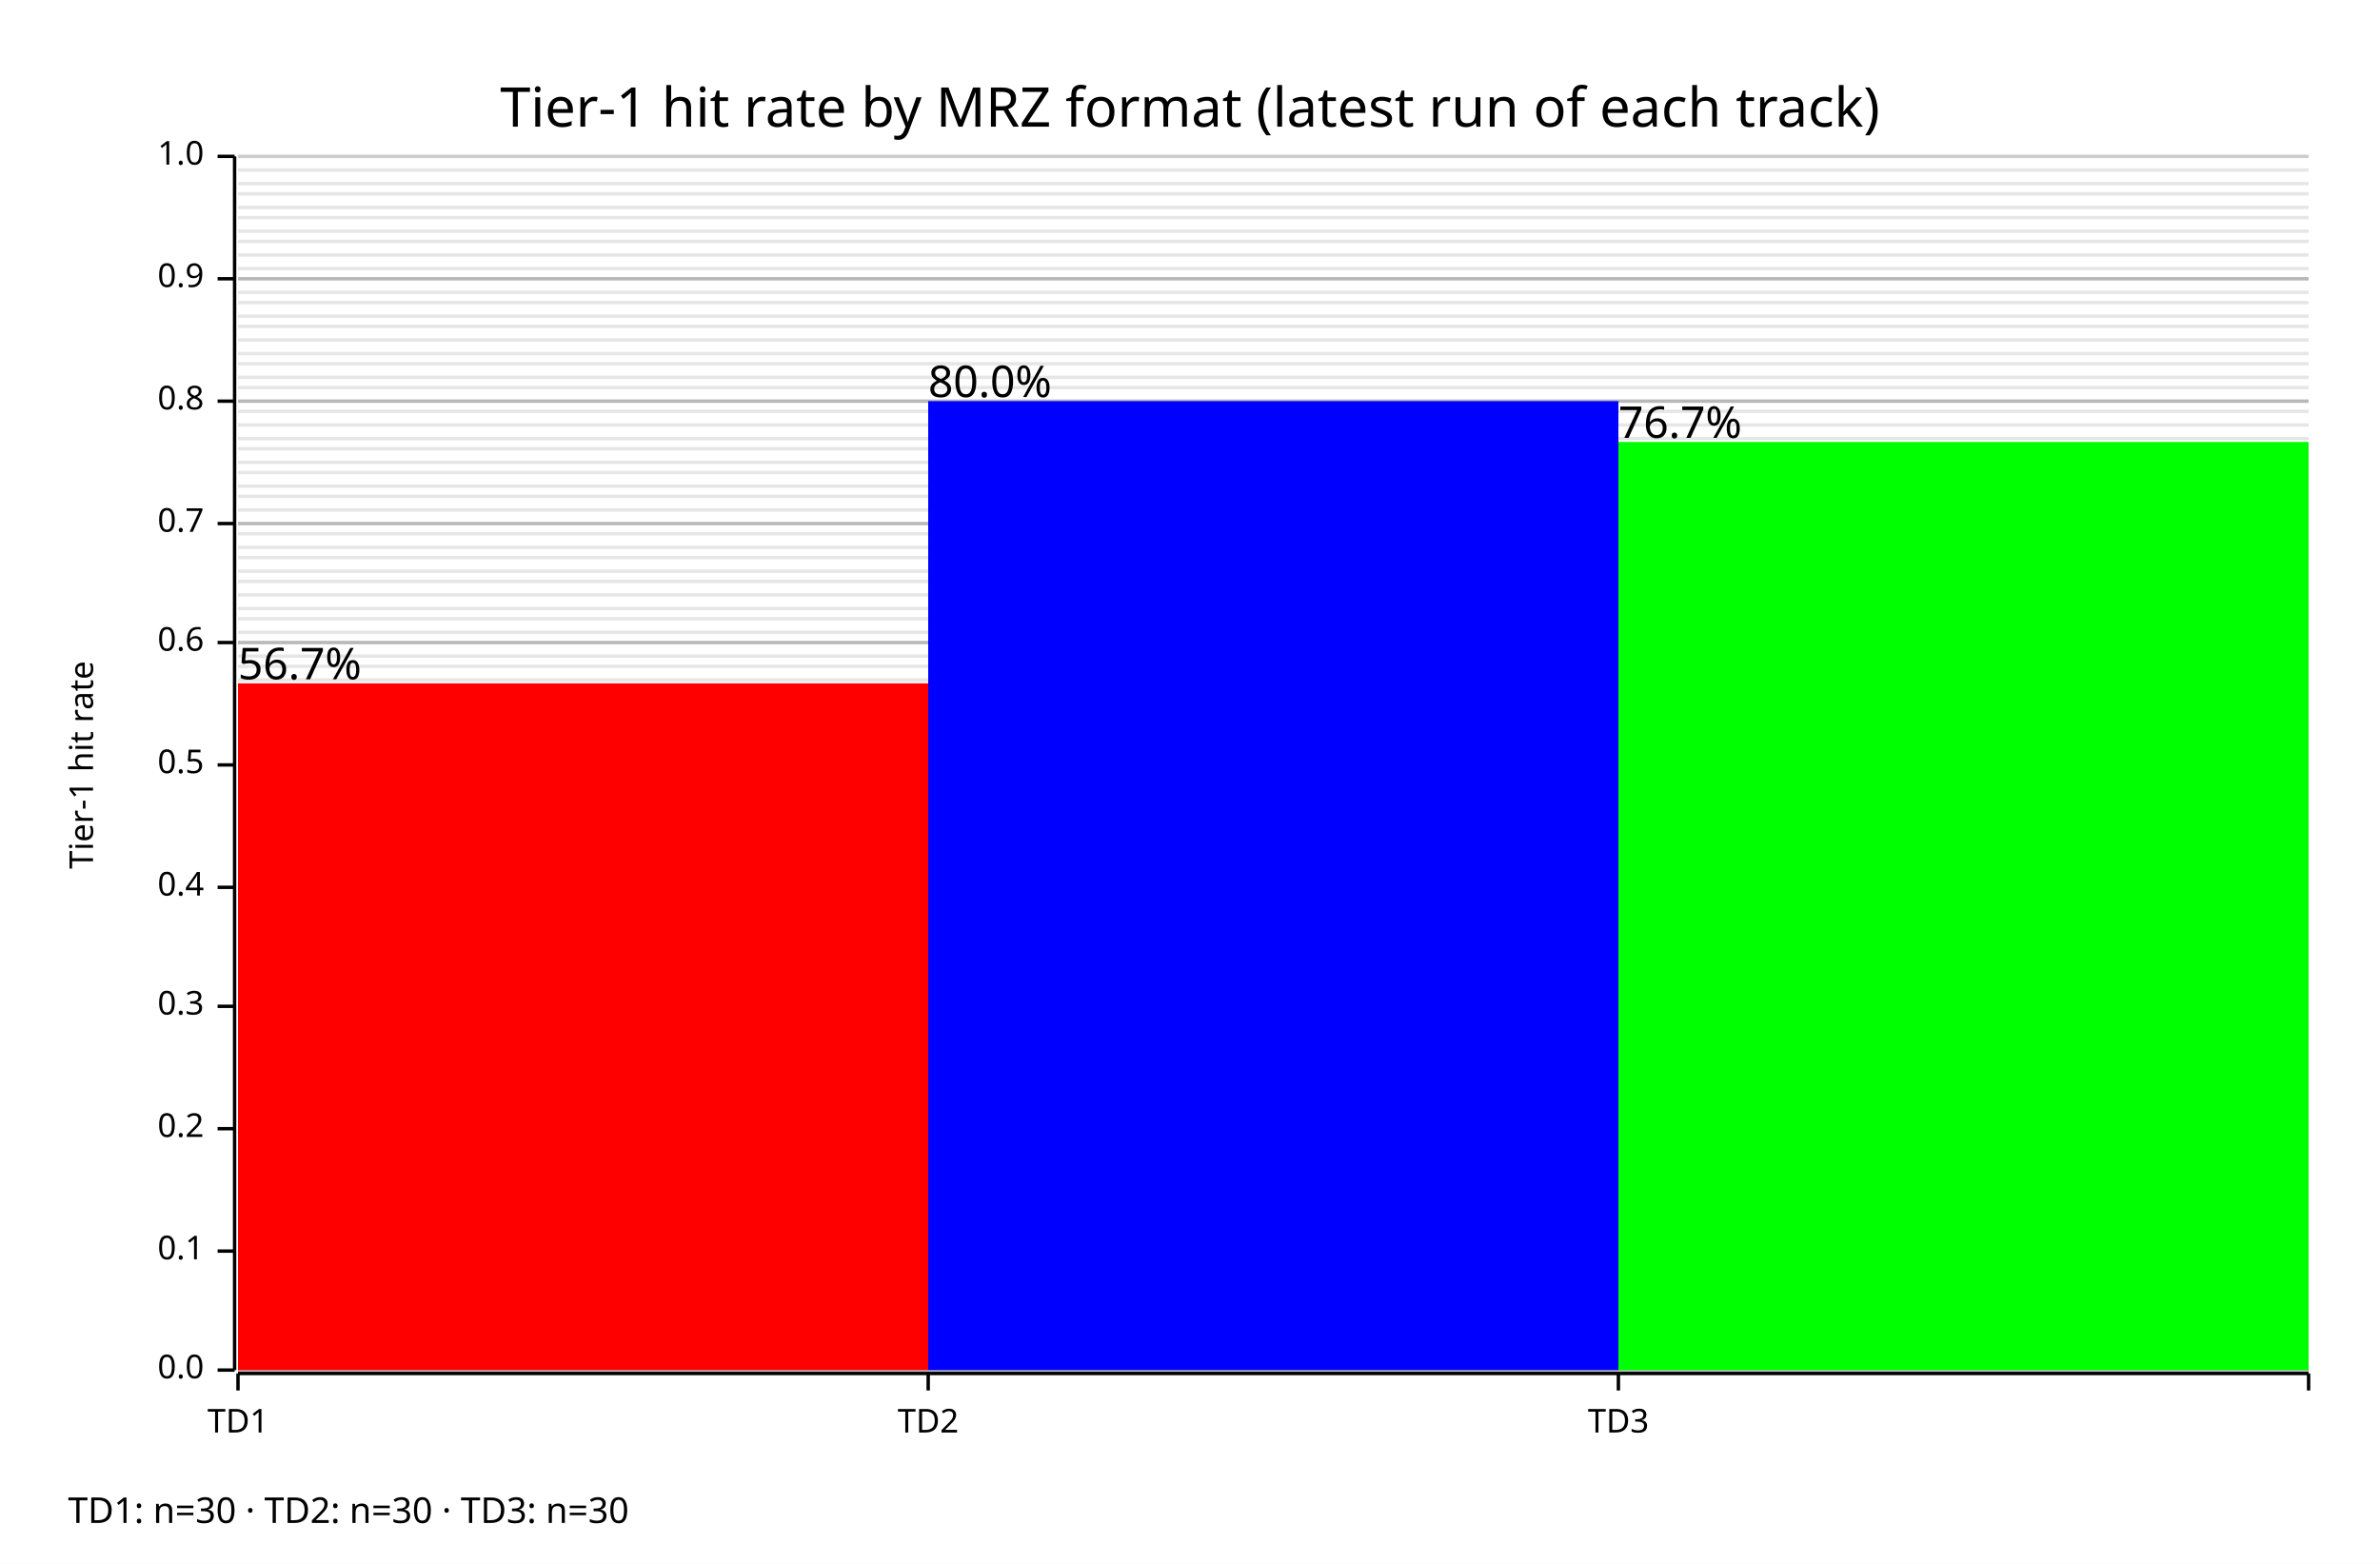
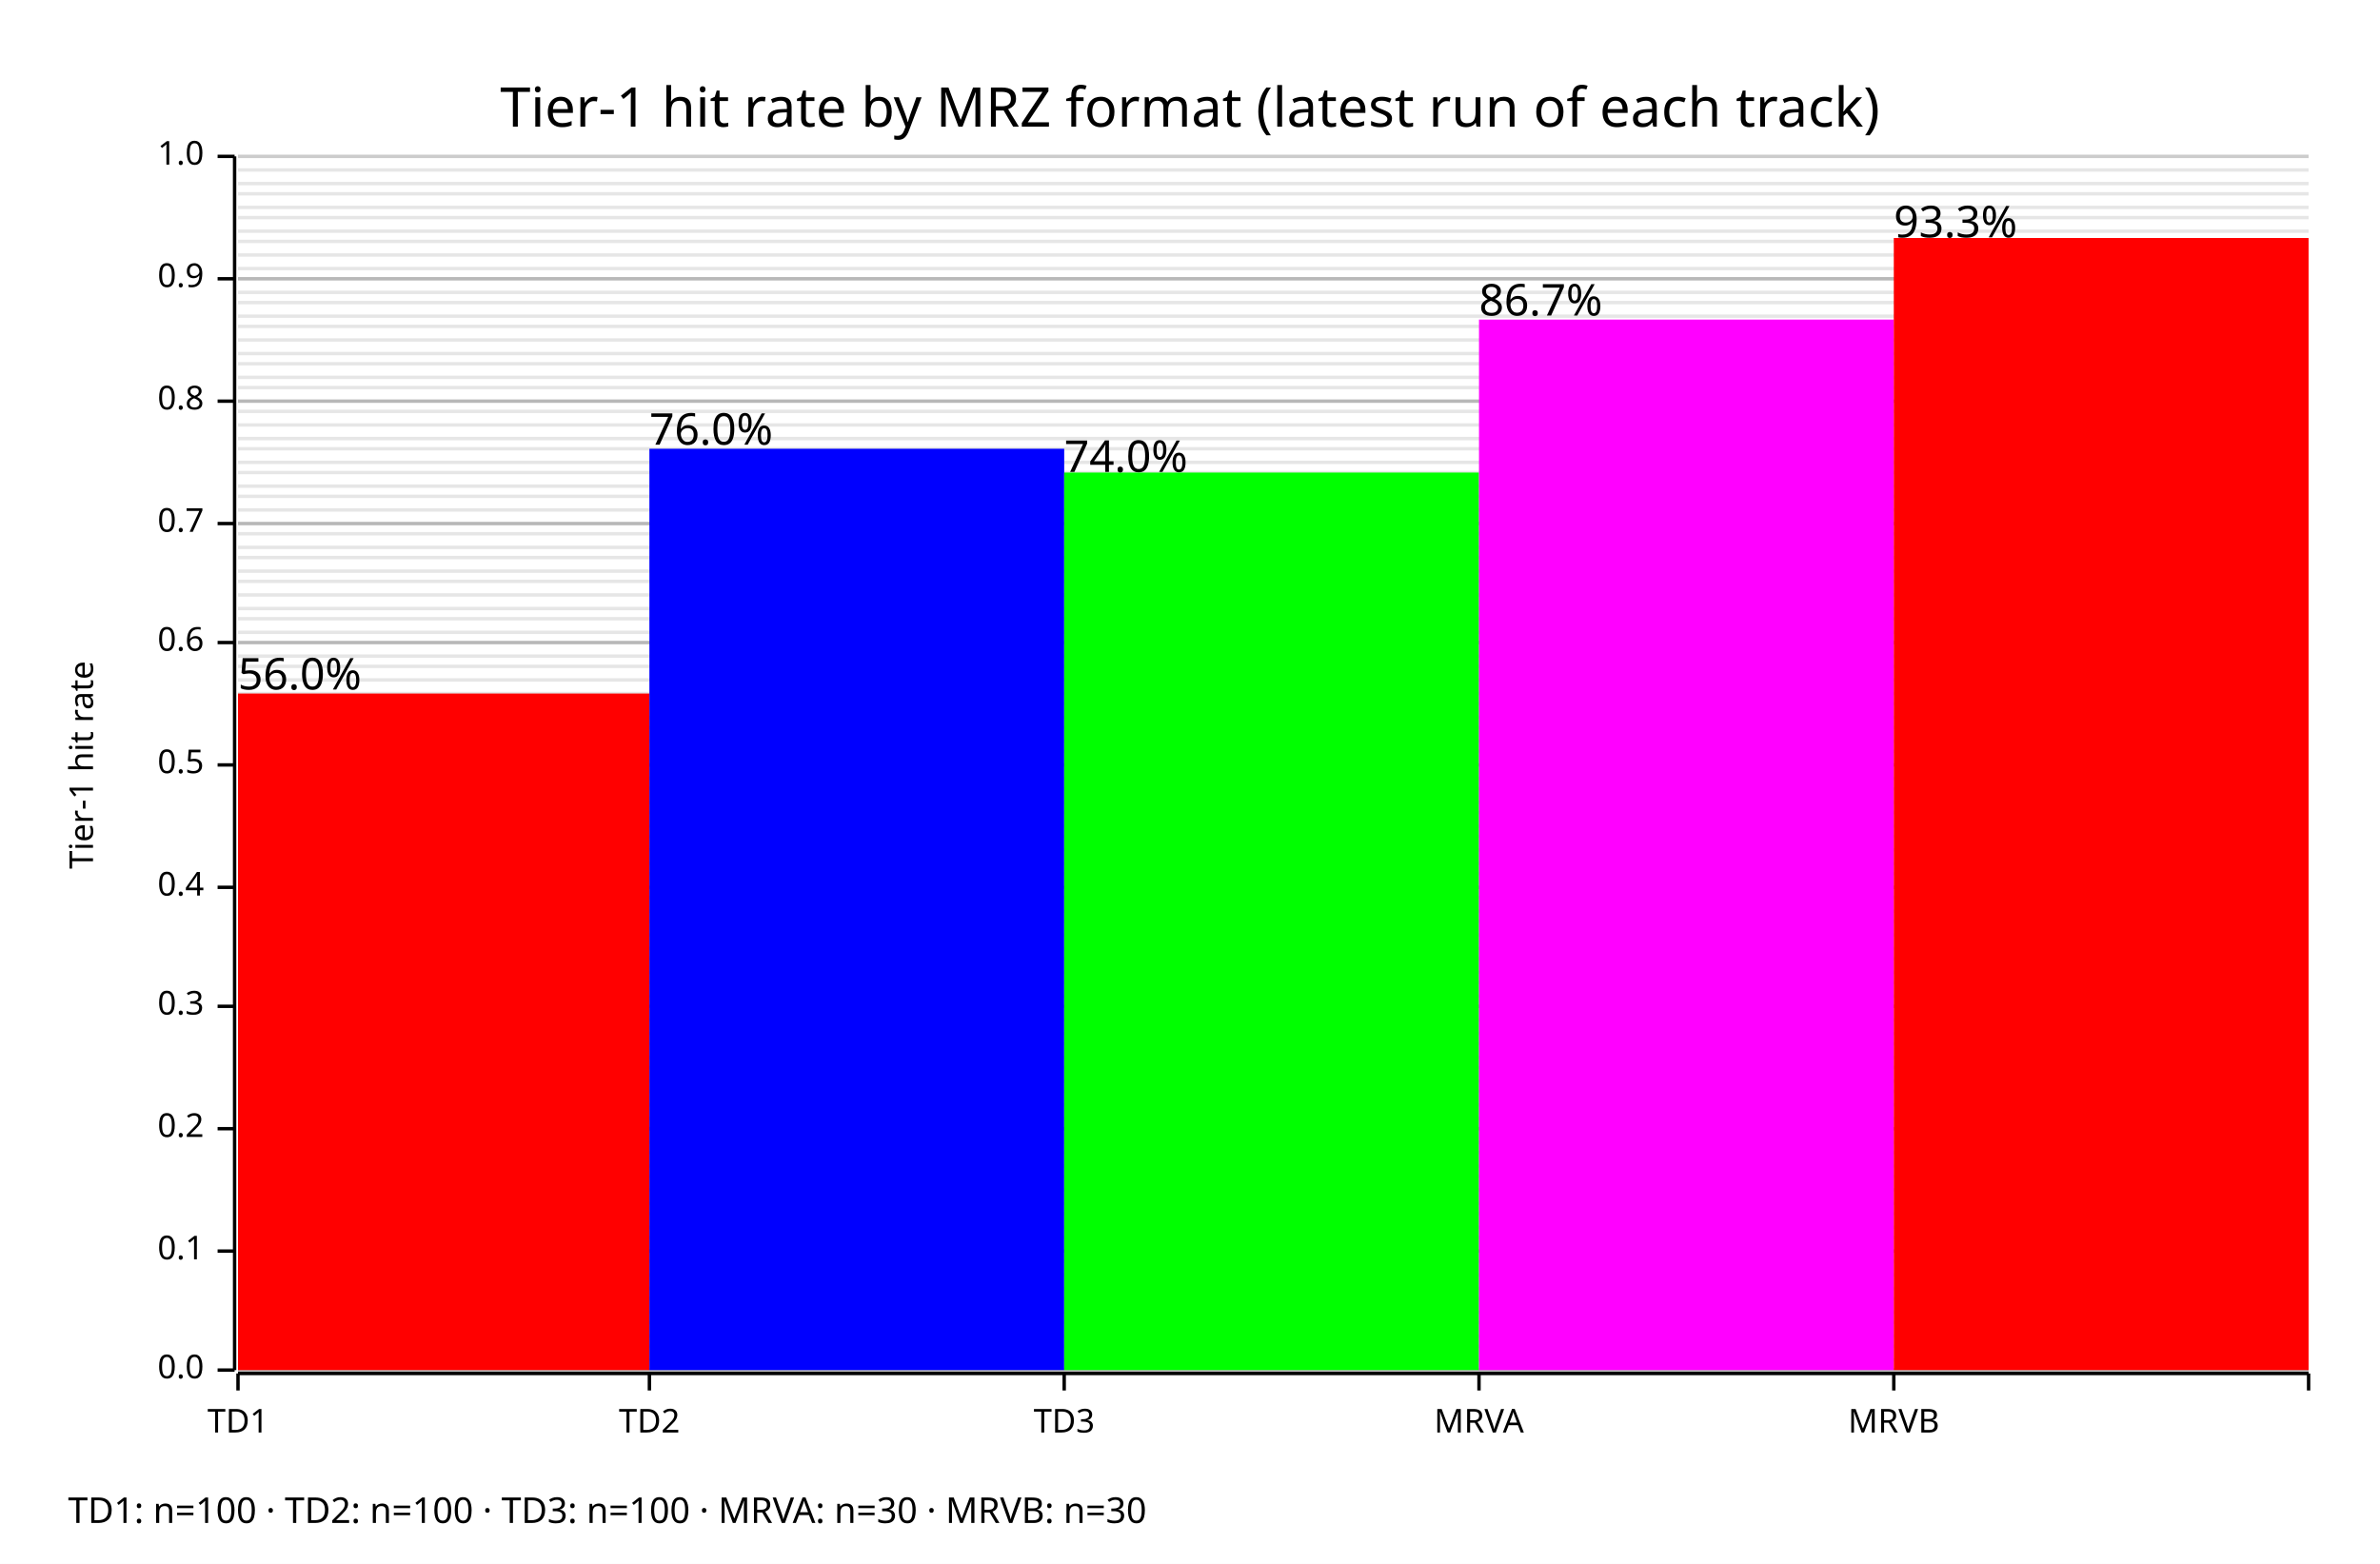
<svg xmlns="http://www.w3.org/2000/svg" width="700" height="460" viewBox="0 0 700 460">
  <rect x="0" y="0" width="700" height="460" opacity="1" fill="#FFFFFF" stroke="none" />
  <text x="350" y="25" dy="0.76em" text-anchor="middle" font-family="sans-serif" font-size="16.129" opacity="1" fill="#000000">
Tier-1 hit rate by MRZ format (latest run of each track)
</text>
  <line opacity="0.1" stroke="#000000" stroke-width="1" x1="70" y1="403" x2="679" y2="403" />
  <line opacity="0.1" stroke="#000000" stroke-width="1" x1="70" y1="400" x2="679" y2="400" />
  <line opacity="0.1" stroke="#000000" stroke-width="1" x1="70" y1="396" x2="679" y2="396" />
  <line opacity="0.1" stroke="#000000" stroke-width="1" x1="70" y1="393" x2="679" y2="393" />
  <line opacity="0.1" stroke="#000000" stroke-width="1" x1="70" y1="389" x2="679" y2="389" />
  <line opacity="0.1" stroke="#000000" stroke-width="1" x1="70" y1="386" x2="679" y2="386" />
  <line opacity="0.1" stroke="#000000" stroke-width="1" x1="70" y1="382" x2="679" y2="382" />
  <line opacity="0.1" stroke="#000000" stroke-width="1" x1="70" y1="379" x2="679" y2="379" />
  <line opacity="0.1" stroke="#000000" stroke-width="1" x1="70" y1="375" x2="679" y2="375" />
  <line opacity="0.1" stroke="#000000" stroke-width="1" x1="70" y1="371" x2="679" y2="371" />
  <line opacity="0.1" stroke="#000000" stroke-width="1" x1="70" y1="368" x2="679" y2="368" />
  <line opacity="0.1" stroke="#000000" stroke-width="1" x1="70" y1="364" x2="679" y2="364" />
  <line opacity="0.1" stroke="#000000" stroke-width="1" x1="70" y1="361" x2="679" y2="361" />
  <line opacity="0.1" stroke="#000000" stroke-width="1" x1="70" y1="357" x2="679" y2="357" />
  <line opacity="0.1" stroke="#000000" stroke-width="1" x1="70" y1="354" x2="679" y2="354" />
  <line opacity="0.1" stroke="#000000" stroke-width="1" x1="70" y1="350" x2="679" y2="350" />
  <line opacity="0.1" stroke="#000000" stroke-width="1" x1="70" y1="346" x2="679" y2="346" />
  <line opacity="0.1" stroke="#000000" stroke-width="1" x1="70" y1="343" x2="679" y2="343" />
  <line opacity="0.1" stroke="#000000" stroke-width="1" x1="70" y1="339" x2="679" y2="339" />
  <line opacity="0.1" stroke="#000000" stroke-width="1" x1="70" y1="336" x2="679" y2="336" />
  <line opacity="0.1" stroke="#000000" stroke-width="1" x1="70" y1="332" x2="679" y2="332" />
  <line opacity="0.1" stroke="#000000" stroke-width="1" x1="70" y1="329" x2="679" y2="329" />
  <line opacity="0.1" stroke="#000000" stroke-width="1" x1="70" y1="325" x2="679" y2="325" />
  <line opacity="0.1" stroke="#000000" stroke-width="1" x1="70" y1="321" x2="679" y2="321" />
  <line opacity="0.1" stroke="#000000" stroke-width="1" x1="70" y1="318" x2="679" y2="318" />
  <line opacity="0.1" stroke="#000000" stroke-width="1" x1="70" y1="314" x2="679" y2="314" />
  <line opacity="0.1" stroke="#000000" stroke-width="1" x1="70" y1="311" x2="679" y2="311" />
  <line opacity="0.1" stroke="#000000" stroke-width="1" x1="70" y1="307" x2="679" y2="307" />
  <line opacity="0.1" stroke="#000000" stroke-width="1" x1="70" y1="304" x2="679" y2="304" />
  <line opacity="0.1" stroke="#000000" stroke-width="1" x1="70" y1="300" x2="679" y2="300" />
  <line opacity="0.1" stroke="#000000" stroke-width="1" x1="70" y1="296" x2="679" y2="296" />
  <line opacity="0.1" stroke="#000000" stroke-width="1" x1="70" y1="293" x2="679" y2="293" />
  <line opacity="0.1" stroke="#000000" stroke-width="1" x1="70" y1="289" x2="679" y2="289" />
  <line opacity="0.1" stroke="#000000" stroke-width="1" x1="70" y1="286" x2="679" y2="286" />
  <line opacity="0.1" stroke="#000000" stroke-width="1" x1="70" y1="282" x2="679" y2="282" />
  <line opacity="0.1" stroke="#000000" stroke-width="1" x1="70" y1="279" x2="679" y2="279" />
  <line opacity="0.1" stroke="#000000" stroke-width="1" x1="70" y1="275" x2="679" y2="275" />
  <line opacity="0.1" stroke="#000000" stroke-width="1" x1="70" y1="271" x2="679" y2="271" />
  <line opacity="0.1" stroke="#000000" stroke-width="1" x1="70" y1="268" x2="679" y2="268" />
  <line opacity="0.1" stroke="#000000" stroke-width="1" x1="70" y1="264" x2="679" y2="264" />
  <line opacity="0.1" stroke="#000000" stroke-width="1" x1="70" y1="261" x2="679" y2="261" />
  <line opacity="0.1" stroke="#000000" stroke-width="1" x1="70" y1="257" x2="679" y2="257" />
  <line opacity="0.1" stroke="#000000" stroke-width="1" x1="70" y1="254" x2="679" y2="254" />
  <line opacity="0.1" stroke="#000000" stroke-width="1" x1="70" y1="250" x2="679" y2="250" />
  <line opacity="0.1" stroke="#000000" stroke-width="1" x1="70" y1="246" x2="679" y2="246" />
  <line opacity="0.1" stroke="#000000" stroke-width="1" x1="70" y1="243" x2="679" y2="243" />
  <line opacity="0.1" stroke="#000000" stroke-width="1" x1="70" y1="239" x2="679" y2="239" />
  <line opacity="0.1" stroke="#000000" stroke-width="1" x1="70" y1="236" x2="679" y2="236" />
  <line opacity="0.1" stroke="#000000" stroke-width="1" x1="70" y1="232" x2="679" y2="232" />
  <line opacity="0.1" stroke="#000000" stroke-width="1" x1="70" y1="229" x2="679" y2="229" />
  <line opacity="0.1" stroke="#000000" stroke-width="1" x1="70" y1="225" x2="679" y2="225" />
  <line opacity="0.1" stroke="#000000" stroke-width="1" x1="70" y1="221" x2="679" y2="221" />
  <line opacity="0.1" stroke="#000000" stroke-width="1" x1="70" y1="218" x2="679" y2="218" />
  <line opacity="0.1" stroke="#000000" stroke-width="1" x1="70" y1="214" x2="679" y2="214" />
  <line opacity="0.1" stroke="#000000" stroke-width="1" x1="70" y1="211" x2="679" y2="211" />
  <line opacity="0.1" stroke="#000000" stroke-width="1" x1="70" y1="207" x2="679" y2="207" />
  <line opacity="0.1" stroke="#000000" stroke-width="1" x1="70" y1="204" x2="679" y2="204" />
  <line opacity="0.1" stroke="#000000" stroke-width="1" x1="70" y1="200" x2="679" y2="200" />
  <line opacity="0.1" stroke="#000000" stroke-width="1" x1="70" y1="196" x2="679" y2="196" />
  <line opacity="0.1" stroke="#000000" stroke-width="1" x1="70" y1="193" x2="679" y2="193" />
  <line opacity="0.1" stroke="#000000" stroke-width="1" x1="70" y1="189" x2="679" y2="189" />
  <line opacity="0.1" stroke="#000000" stroke-width="1" x1="70" y1="186" x2="679" y2="186" />
  <line opacity="0.1" stroke="#000000" stroke-width="1" x1="70" y1="182" x2="679" y2="182" />
  <line opacity="0.1" stroke="#000000" stroke-width="1" x1="70" y1="179" x2="679" y2="179" />
  <line opacity="0.1" stroke="#000000" stroke-width="1" x1="70" y1="175" x2="679" y2="175" />
  <line opacity="0.1" stroke="#000000" stroke-width="1" x1="70" y1="171" x2="679" y2="171" />
  <line opacity="0.1" stroke="#000000" stroke-width="1" x1="70" y1="168" x2="679" y2="168" />
  <line opacity="0.1" stroke="#000000" stroke-width="1" x1="70" y1="164" x2="679" y2="164" />
  <line opacity="0.1" stroke="#000000" stroke-width="1" x1="70" y1="161" x2="679" y2="161" />
  <line opacity="0.1" stroke="#000000" stroke-width="1" x1="70" y1="157" x2="679" y2="157" />
  <line opacity="0.1" stroke="#000000" stroke-width="1" x1="70" y1="154" x2="679" y2="154" />
  <line opacity="0.1" stroke="#000000" stroke-width="1" x1="70" y1="150" x2="679" y2="150" />
  <line opacity="0.1" stroke="#000000" stroke-width="1" x1="70" y1="146" x2="679" y2="146" />
  <line opacity="0.1" stroke="#000000" stroke-width="1" x1="70" y1="143" x2="679" y2="143" />
  <line opacity="0.1" stroke="#000000" stroke-width="1" x1="70" y1="139" x2="679" y2="139" />
  <line opacity="0.1" stroke="#000000" stroke-width="1" x1="70" y1="136" x2="679" y2="136" />
  <line opacity="0.1" stroke="#000000" stroke-width="1" x1="70" y1="132" x2="679" y2="132" />
  <line opacity="0.1" stroke="#000000" stroke-width="1" x1="70" y1="129" x2="679" y2="129" />
  <line opacity="0.1" stroke="#000000" stroke-width="1" x1="70" y1="125" x2="679" y2="125" />
  <line opacity="0.1" stroke="#000000" stroke-width="1" x1="70" y1="121" x2="679" y2="121" />
  <line opacity="0.1" stroke="#000000" stroke-width="1" x1="70" y1="118" x2="679" y2="118" />
  <line opacity="0.1" stroke="#000000" stroke-width="1" x1="70" y1="114" x2="679" y2="114" />
  <line opacity="0.1" stroke="#000000" stroke-width="1" x1="70" y1="111" x2="679" y2="111" />
  <line opacity="0.1" stroke="#000000" stroke-width="1" x1="70" y1="107" x2="679" y2="107" />
  <line opacity="0.1" stroke="#000000" stroke-width="1" x1="70" y1="104" x2="679" y2="104" />
  <line opacity="0.1" stroke="#000000" stroke-width="1" x1="70" y1="100" x2="679" y2="100" />
  <line opacity="0.1" stroke="#000000" stroke-width="1" x1="70" y1="96" x2="679" y2="96" />
  <line opacity="0.1" stroke="#000000" stroke-width="1" x1="70" y1="93" x2="679" y2="93" />
  <line opacity="0.1" stroke="#000000" stroke-width="1" x1="70" y1="89" x2="679" y2="89" />
  <line opacity="0.1" stroke="#000000" stroke-width="1" x1="70" y1="86" x2="679" y2="86" />
  <line opacity="0.1" stroke="#000000" stroke-width="1" x1="70" y1="82" x2="679" y2="82" />
  <line opacity="0.1" stroke="#000000" stroke-width="1" x1="70" y1="79" x2="679" y2="79" />
  <line opacity="0.1" stroke="#000000" stroke-width="1" x1="70" y1="75" x2="679" y2="75" />
  <line opacity="0.1" stroke="#000000" stroke-width="1" x1="70" y1="71" x2="679" y2="71" />
  <line opacity="0.1" stroke="#000000" stroke-width="1" x1="70" y1="68" x2="679" y2="68" />
  <line opacity="0.1" stroke="#000000" stroke-width="1" x1="70" y1="64" x2="679" y2="64" />
  <line opacity="0.1" stroke="#000000" stroke-width="1" x1="70" y1="61" x2="679" y2="61" />
  <line opacity="0.1" stroke="#000000" stroke-width="1" x1="70" y1="57" x2="679" y2="57" />
  <line opacity="0.1" stroke="#000000" stroke-width="1" x1="70" y1="54" x2="679" y2="54" />
  <line opacity="0.1" stroke="#000000" stroke-width="1" x1="70" y1="50" x2="679" y2="50" />
  <text x="20" y="225" dy="0.76em" text-anchor="middle" font-family="sans-serif" font-size="9.677" opacity="1" fill="#000000" transform="rotate(270, 20, 225)">
Tier-1 hit rate
</text>
  <line opacity="0.2" stroke="#000000" stroke-width="1" x1="70" y1="403" x2="679" y2="403" />
  <line opacity="0.2" stroke="#000000" stroke-width="1" x1="70" y1="368" x2="679" y2="368" />
  <line opacity="0.2" stroke="#000000" stroke-width="1" x1="70" y1="332" x2="679" y2="332" />
  <line opacity="0.2" stroke="#000000" stroke-width="1" x1="70" y1="296" x2="679" y2="296" />
  <line opacity="0.2" stroke="#000000" stroke-width="1" x1="70" y1="261" x2="679" y2="261" />
  <line opacity="0.2" stroke="#000000" stroke-width="1" x1="70" y1="225" x2="679" y2="225" />
  <line opacity="0.2" stroke="#000000" stroke-width="1" x1="70" y1="189" x2="679" y2="189" />
  <line opacity="0.2" stroke="#000000" stroke-width="1" x1="70" y1="154" x2="679" y2="154" />
  <line opacity="0.2" stroke="#000000" stroke-width="1" x1="70" y1="118" x2="679" y2="118" />
  <line opacity="0.2" stroke="#000000" stroke-width="1" x1="70" y1="82" x2="679" y2="82" />
  <line opacity="0.2" stroke="#000000" stroke-width="1" x1="70" y1="46" x2="679" y2="46" />
  <polyline fill="none" opacity="1" stroke="#000000" stroke-width="1" points="69,46 69,403 " />
  <text x="60" y="403" dy="0.5ex" text-anchor="end" font-family="sans-serif" font-size="9.677" opacity="1" fill="#000000">
0.0
</text>
  <polyline fill="none" opacity="1" stroke="#000000" stroke-width="1" points="64,403 69,403 " />
  <text x="60" y="368" dy="0.5ex" text-anchor="end" font-family="sans-serif" font-size="9.677" opacity="1" fill="#000000">
0.1
</text>
  <polyline fill="none" opacity="1" stroke="#000000" stroke-width="1" points="64,368 69,368 " />
  <text x="60" y="332" dy="0.5ex" text-anchor="end" font-family="sans-serif" font-size="9.677" opacity="1" fill="#000000">
0.2
</text>
  <polyline fill="none" opacity="1" stroke="#000000" stroke-width="1" points="64,332 69,332 " />
  <text x="60" y="296" dy="0.5ex" text-anchor="end" font-family="sans-serif" font-size="9.677" opacity="1" fill="#000000">
0.3
</text>
  <polyline fill="none" opacity="1" stroke="#000000" stroke-width="1" points="64,296 69,296 " />
  <text x="60" y="261" dy="0.5ex" text-anchor="end" font-family="sans-serif" font-size="9.677" opacity="1" fill="#000000">
0.4
</text>
  <polyline fill="none" opacity="1" stroke="#000000" stroke-width="1" points="64,261 69,261 " />
  <text x="60" y="225" dy="0.5ex" text-anchor="end" font-family="sans-serif" font-size="9.677" opacity="1" fill="#000000">
0.5
</text>
  <polyline fill="none" opacity="1" stroke="#000000" stroke-width="1" points="64,225 69,225 " />
  <text x="60" y="189" dy="0.5ex" text-anchor="end" font-family="sans-serif" font-size="9.677" opacity="1" fill="#000000">
0.6
</text>
  <polyline fill="none" opacity="1" stroke="#000000" stroke-width="1" points="64,189 69,189 " />
  <text x="60" y="154" dy="0.5ex" text-anchor="end" font-family="sans-serif" font-size="9.677" opacity="1" fill="#000000">
0.7
</text>
  <polyline fill="none" opacity="1" stroke="#000000" stroke-width="1" points="64,154 69,154 " />
  <text x="60" y="118" dy="0.5ex" text-anchor="end" font-family="sans-serif" font-size="9.677" opacity="1" fill="#000000">
0.8
</text>
  <polyline fill="none" opacity="1" stroke="#000000" stroke-width="1" points="64,118 69,118 " />
  <text x="60" y="82" dy="0.5ex" text-anchor="end" font-family="sans-serif" font-size="9.677" opacity="1" fill="#000000">
0.9
</text>
  <polyline fill="none" opacity="1" stroke="#000000" stroke-width="1" points="64,82 69,82 " />
  <text x="60" y="46" dy="0.5ex" text-anchor="end" font-family="sans-serif" font-size="9.677" opacity="1" fill="#000000">
1.0
</text>
  <polyline fill="none" opacity="1" stroke="#000000" stroke-width="1" points="64,46 69,46 " />
  <polyline fill="none" opacity="1" stroke="#000000" stroke-width="1" points="70,404 679,404 " />
  <text x="70" y="414" dy="0.76em" text-anchor="middle" font-family="sans-serif" font-size="9.677" opacity="1" fill="#000000">
TD1
</text>
  <polyline fill="none" opacity="1" stroke="#000000" stroke-width="1" points="70,404 70,409 " />
-   <text x="273" y="414" dy="0.76em" text-anchor="middle" font-family="sans-serif" font-size="9.677" opacity="1" fill="#000000">
+   <text x="191" y="414" dy="0.76em" text-anchor="middle" font-family="sans-serif" font-size="9.677" opacity="1" fill="#000000">
TD2
</text>
-   <polyline fill="none" opacity="1" stroke="#000000" stroke-width="1" points="273,404 273,409 " />
-   <text x="476" y="414" dy="0.76em" text-anchor="middle" font-family="sans-serif" font-size="9.677" opacity="1" fill="#000000">
+   <polyline fill="none" opacity="1" stroke="#000000" stroke-width="1" points="191,404 191,409 " />
+   <text x="313" y="414" dy="0.76em" text-anchor="middle" font-family="sans-serif" font-size="9.677" opacity="1" fill="#000000">
TD3
</text>
-   <polyline fill="none" opacity="1" stroke="#000000" stroke-width="1" points="476,404 476,409 " />
+   <polyline fill="none" opacity="1" stroke="#000000" stroke-width="1" points="313,404 313,409 " />
+   <text x="435" y="414" dy="0.76em" text-anchor="middle" font-family="sans-serif" font-size="9.677" opacity="1" fill="#000000">
+ MRVA
+ </text>
+   <polyline fill="none" opacity="1" stroke="#000000" stroke-width="1" points="435,404 435,409 " />
+   <text x="557" y="414" dy="0.76em" text-anchor="middle" font-family="sans-serif" font-size="9.677" opacity="1" fill="#000000">
+ MRVB
+ </text>
+   <polyline fill="none" opacity="1" stroke="#000000" stroke-width="1" points="557,404 557,409 " />
  <text x="679" y="414" dy="0.76em" text-anchor="middle" font-family="sans-serif" font-size="9.677" opacity="1" fill="#000000">

</text>
  <polyline fill="none" opacity="1" stroke="#000000" stroke-width="1" points="679,404 679,409 " />
-   <rect x="70" y="201" width="203" height="202" opacity="1" fill="#FF0000" stroke="none" />
-   <text x="70" y="190" dy="0.76em" text-anchor="start" font-family="sans-serif" font-size="12.903" opacity="1" fill="#000000">
- 56.7%
- </text>
-   <rect x="273" y="118" width="203" height="285" opacity="1" fill="#0000FF" stroke="none" />
-   <text x="273" y="107" dy="0.76em" text-anchor="start" font-family="sans-serif" font-size="12.903" opacity="1" fill="#000000">
- 80.0%
- </text>
-   <rect x="476" y="130" width="203" height="273" opacity="1" fill="#00FF00" stroke="none" />
-   <text x="476" y="119" dy="0.76em" text-anchor="start" font-family="sans-serif" font-size="12.903" opacity="1" fill="#000000">
- 76.7%
+   <rect x="70" y="204" width="121" height="199" opacity="1" fill="#FF0000" stroke="none" />
+   <text x="70" y="193" dy="0.76em" text-anchor="start" font-family="sans-serif" font-size="12.903" opacity="1" fill="#000000">
+ 56.0%
+ </text>
+   <rect x="191" y="132" width="122" height="271" opacity="1" fill="#0000FF" stroke="none" />
+   <text x="191" y="121" dy="0.76em" text-anchor="start" font-family="sans-serif" font-size="12.903" opacity="1" fill="#000000">
+ 76.0%
+ </text>
+   <rect x="313" y="139" width="122" height="264" opacity="1" fill="#00FF00" stroke="none" />
+   <text x="313" y="129" dy="0.76em" text-anchor="start" font-family="sans-serif" font-size="12.903" opacity="1" fill="#000000">
+ 74.0%
+ </text>
+   <rect x="435" y="94" width="122" height="309" opacity="1" fill="#FF00FF" stroke="none" />
+   <text x="435" y="83" dy="0.76em" text-anchor="start" font-family="sans-serif" font-size="12.903" opacity="1" fill="#000000">
+ 86.7%
+ </text>
+   <rect x="557" y="70" width="122" height="333" opacity="1" fill="#FF0000" stroke="none" />
+   <text x="557" y="60" dy="0.76em" text-anchor="start" font-family="sans-serif" font-size="12.903" opacity="1" fill="#000000">
+ 93.3%
</text>
  <text x="20" y="440" dy="0.76em" text-anchor="start" font-family="sans-serif" font-size="10.484" opacity="1" fill="#000000">
- TD1: n=30  ·  TD2: n=30  ·  TD3: n=30
+ TD1: n=100  ·  TD2: n=100  ·  TD3: n=100  ·  MRVA: n=30  ·  MRVB: n=30
</text>
</svg>
